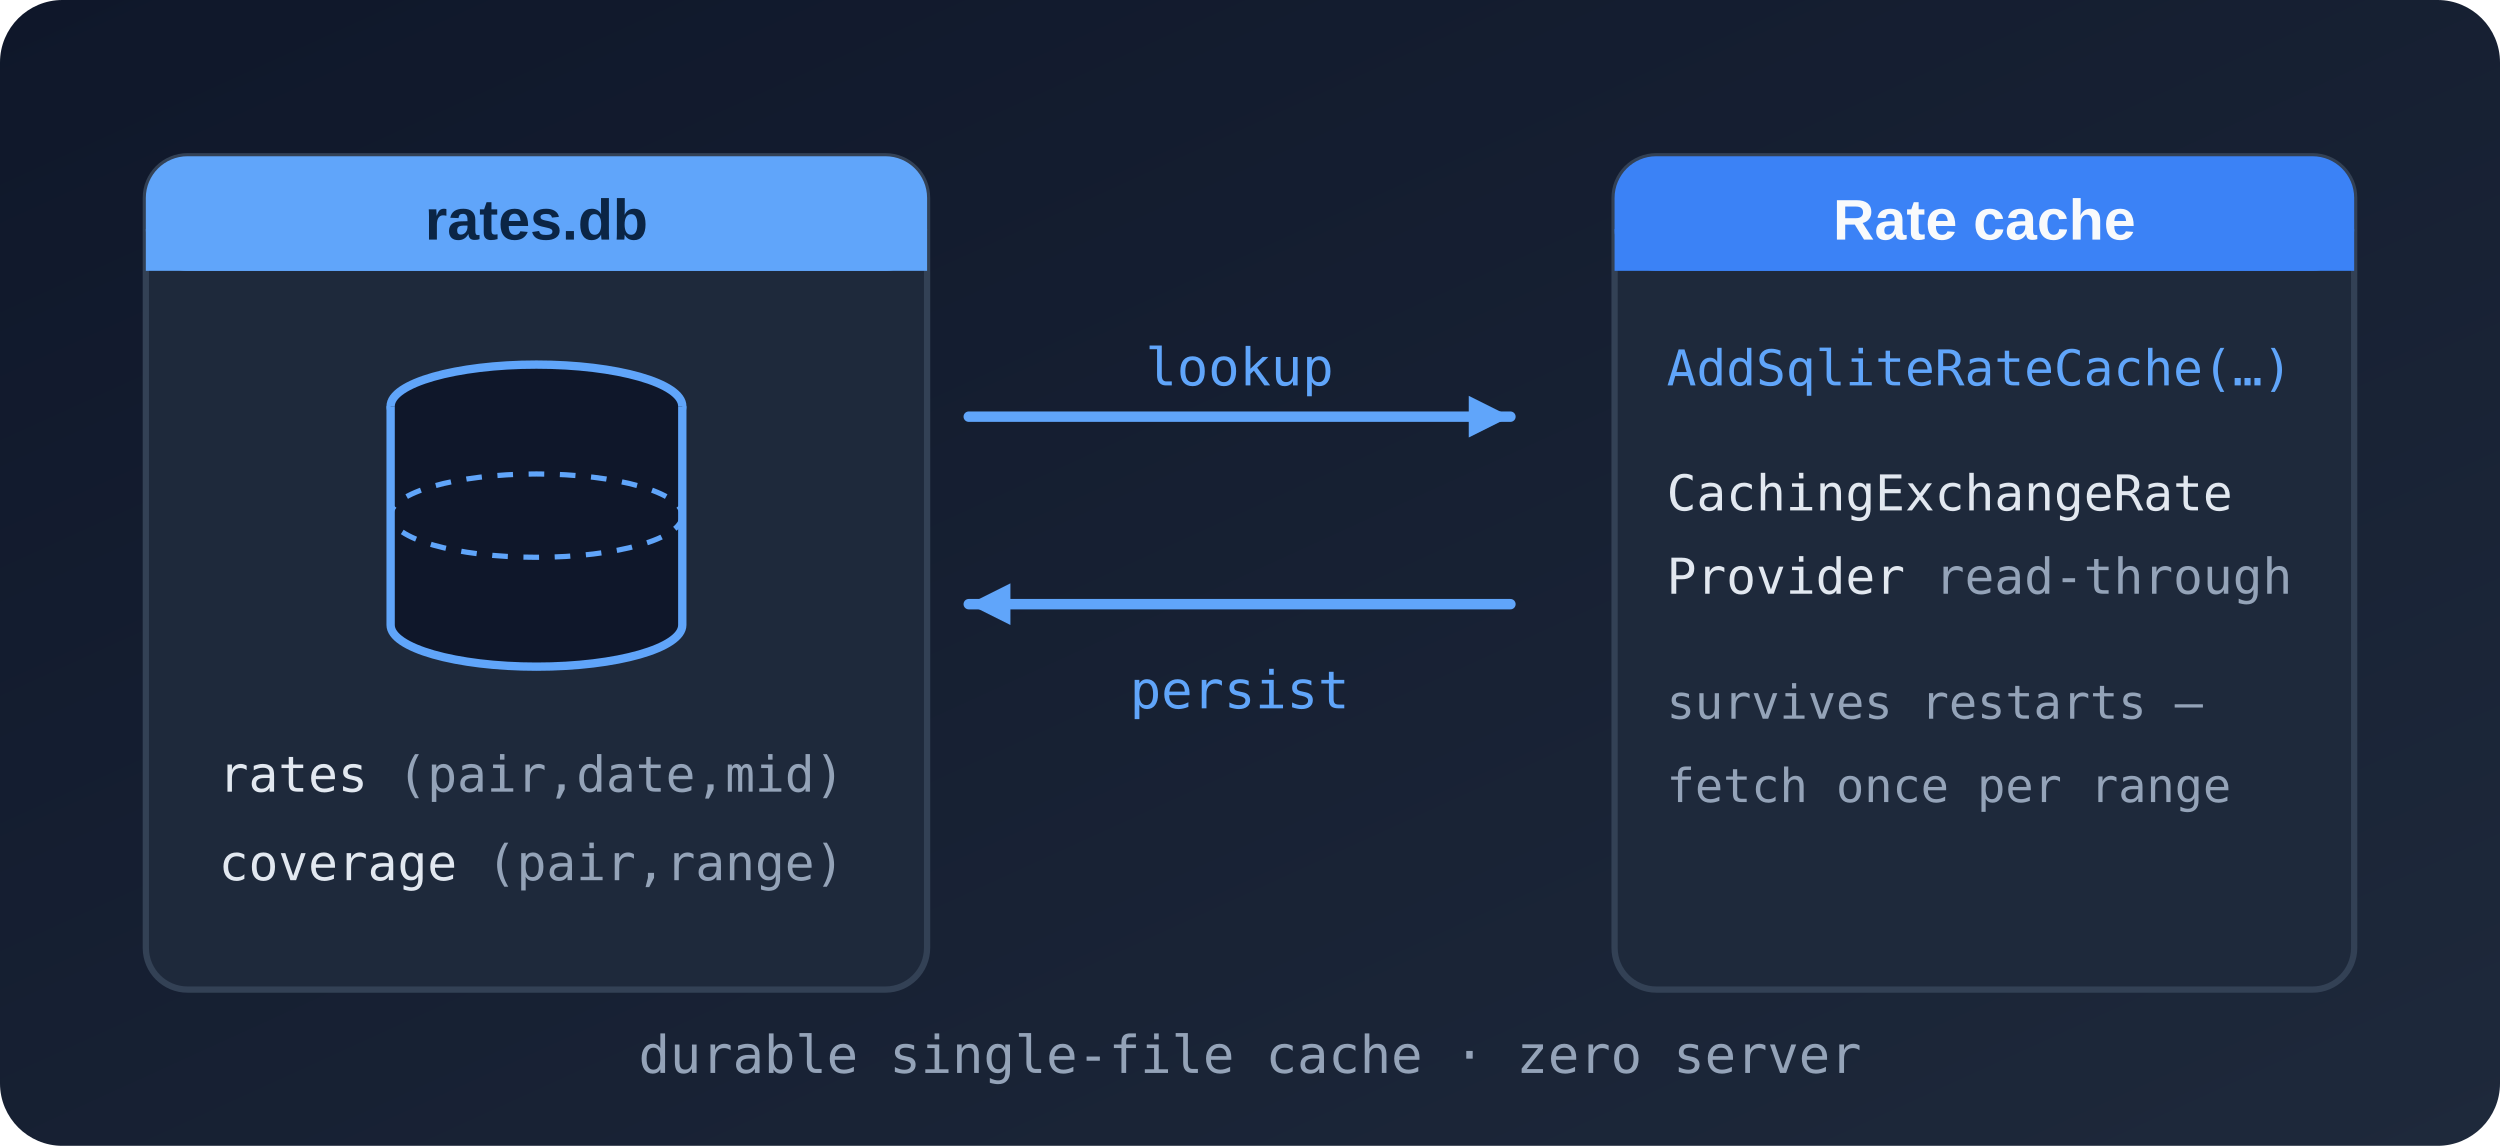
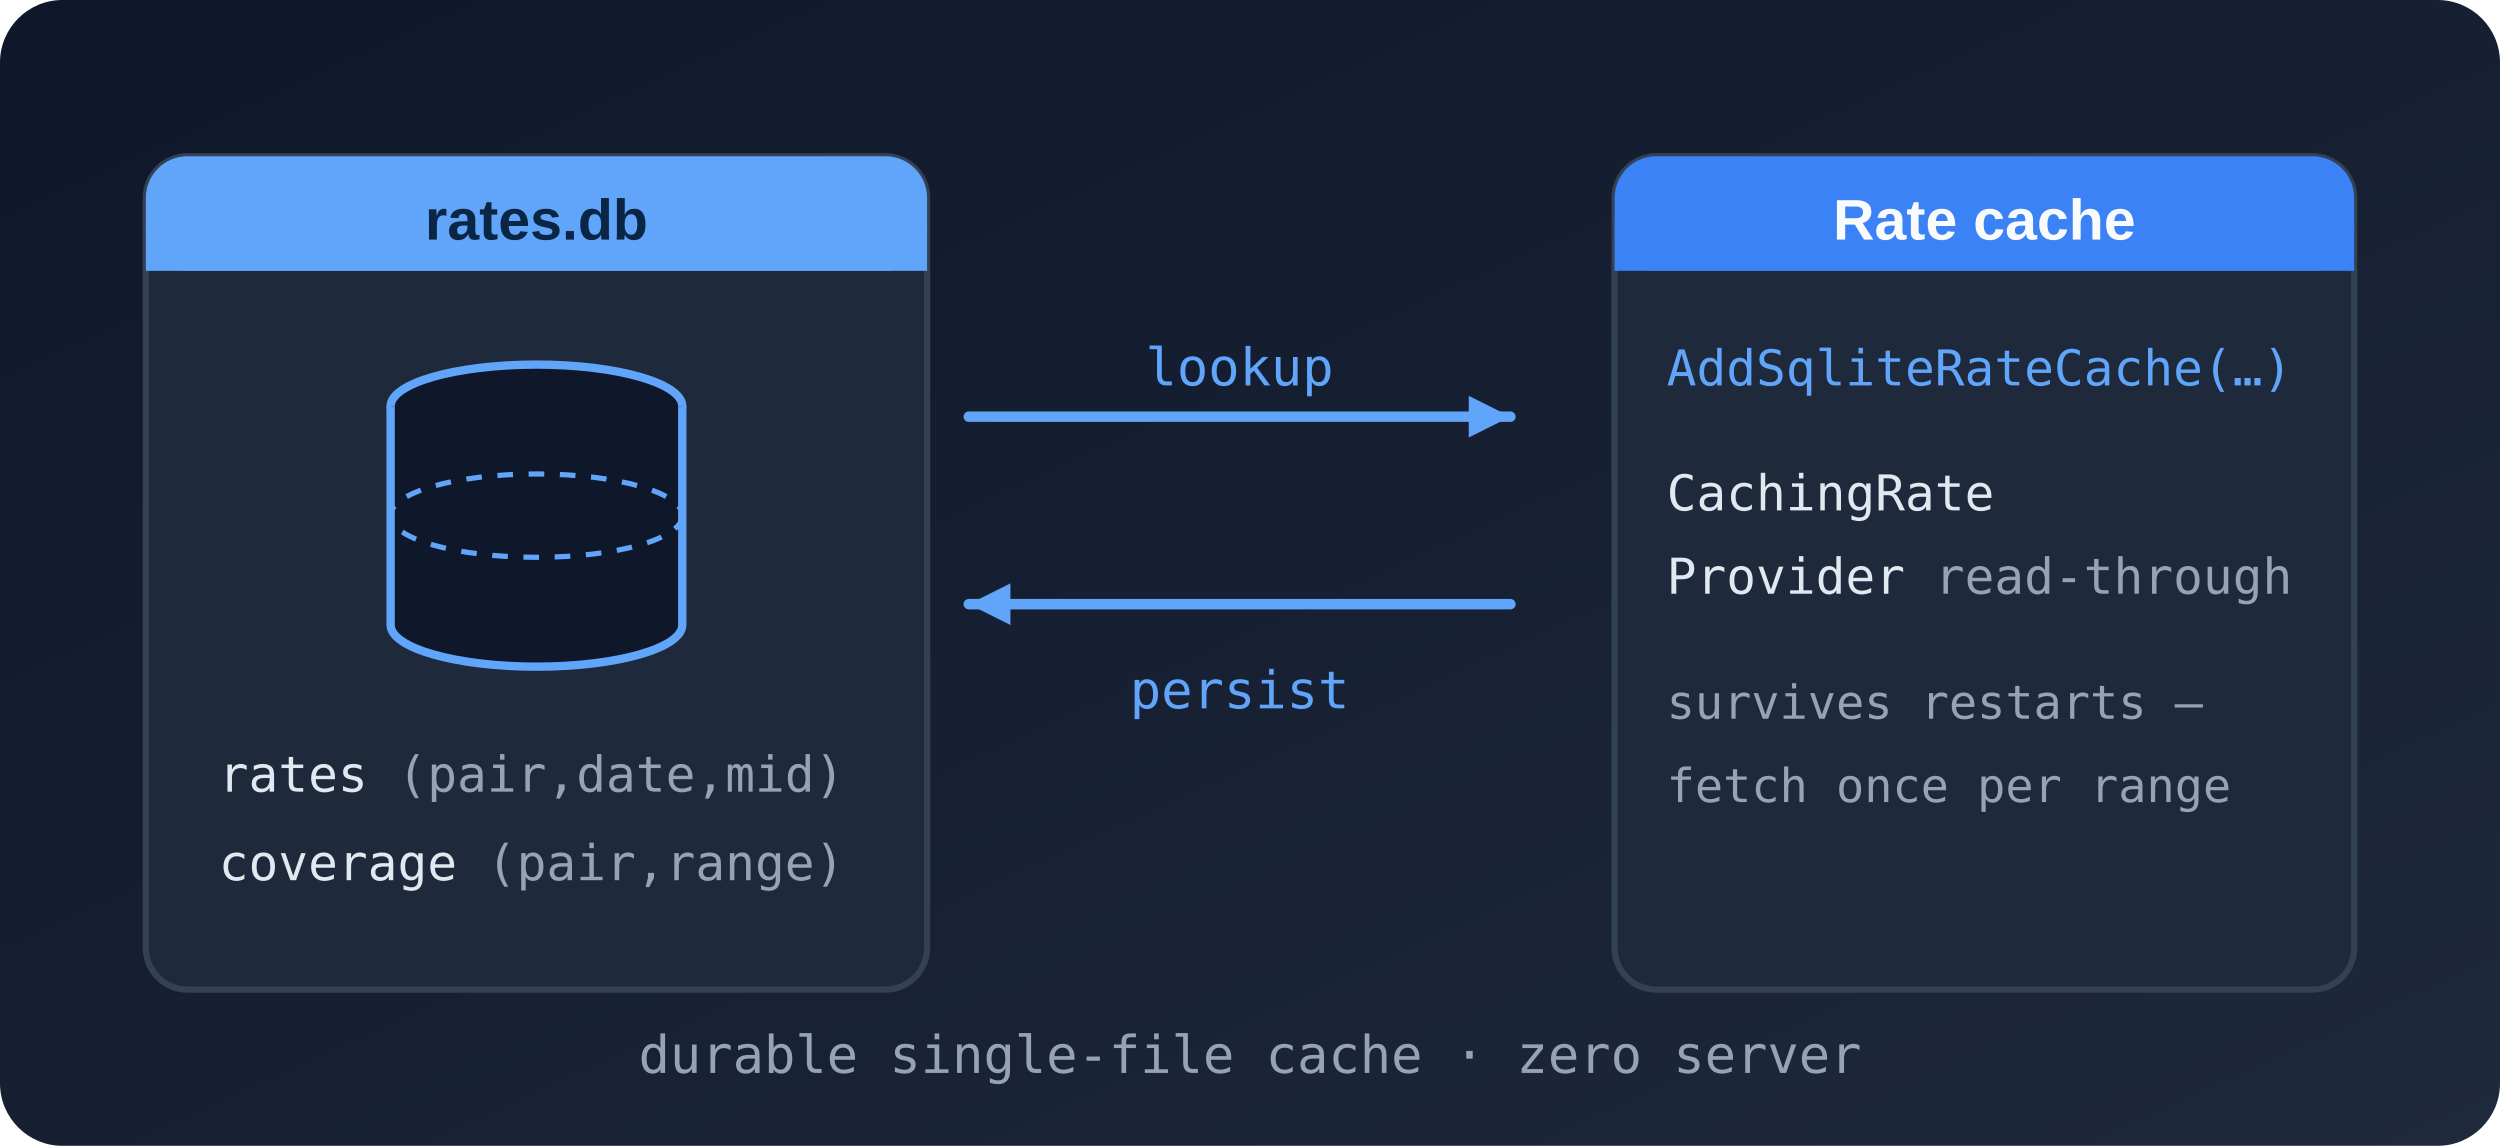
<svg xmlns="http://www.w3.org/2000/svg" viewBox="0 0 480 220" role="img" aria-label="Bodu.Financial.ExchangeRates.Caching.Sqlite — durable SQLite backend for exchange-rate caching">
  <defs>
    <linearGradient id="fxsql-bg" x1="0" y1="0" x2="1" y2="1">
      <stop offset="0" stop-color="#0F172A" />
      <stop offset="1" stop-color="#1E293B" />
    </linearGradient>
  </defs>
  <rect width="480" height="220" rx="12" fill="url(#fxsql-bg)" />
  <g transform="translate(28 30)" font-family="'Segoe UI','Helvetica Neue',Arial,sans-serif" font-size="11">
    <rect width="150" height="160" rx="8" fill="#1E293B" stroke="#334155" stroke-width="1.2" />
    <rect width="150" height="22" rx="8" fill="#60A5FA" />
    <rect y="14" width="150" height="8" fill="#60A5FA" />
    <text x="75" y="16" fill="#0B2545" text-anchor="middle" font-weight="700" font-size="11">rates.db</text>
    <g stroke="#60A5FA" stroke-width="1.6" fill="#0F172A">
      <g transform="translate(47 40)">
        <ellipse cx="28" cy="8" rx="28" ry="8" />
        <path d="M 0 8 L 0 50 A 28 8 0 0 0 56 50 L 56 8" fill="#0F172A" />
        <ellipse cx="28" cy="29" rx="28" ry="8" fill="none" stroke-dasharray="3 3" stroke-width="1" />
      </g>
    </g>
    <g fill="#E2E8F0" font-family="'Consolas','Menlo',monospace" font-size="9.5">
      <text x="14" y="122">rates <tspan fill="#94A3B8">(pair,date,mid)</tspan>
      </text>
      <text x="14" y="139">coverage <tspan fill="#94A3B8">(pair,range)</tspan>
      </text>
    </g>
  </g>
  <g transform="translate(186 80)" fill="none" stroke="#60A5FA" stroke-width="2" stroke-linecap="round">
    <line x1="0" y1="0" x2="104" y2="0" />
    <polygon points="104,0 96,-4 96,4" fill="#60A5FA" stroke="none" />
    <line x1="104" y1="36" x2="0" y2="36" />
    <polygon points="0,36 8,32 8,40" fill="#60A5FA" stroke="none" />
  </g>
  <g transform="translate(186 80)" fill="#60A5FA" font-family="'Consolas','Menlo',monospace" font-size="10" text-anchor="middle">
    <text x="52" y="-6">lookup</text>
    <text x="52" y="56">persist</text>
  </g>
  <g transform="translate(310 30)" font-family="'Segoe UI','Helvetica Neue',Arial,sans-serif" font-size="11">
    <rect width="142" height="160" rx="8" fill="#1E293B" stroke="#334155" stroke-width="1.2" />
    <rect width="142" height="22" rx="8" fill="#3B82F6" />
    <rect y="14" width="142" height="8" fill="#3B82F6" />
    <text x="71" y="16" fill="#F8FAFC" text-anchor="middle" font-weight="700" font-size="11">Rate cache</text>
    <g fill="#E2E8F0" font-family="'Consolas','Menlo',monospace" font-size="9.5">
      <text x="10" y="44">
        <tspan fill="#60A5FA">AddSqliteRateCache(…)</tspan>
      </text>
-       <text x="10" y="68">CachingExchangeRate</text>
+       <text x="10" y="68">CachingRate</text>
      <text x="10" y="84">Provider <tspan fill="#94A3B8">read-through</tspan>
      </text>
      <text x="10" y="108">
        <tspan fill="#94A3B8" font-size="9">survives restarts —</tspan>
      </text>
      <text x="10" y="124">
        <tspan fill="#94A3B8" font-size="9">fetch once per range</tspan>
      </text>
    </g>
  </g>
  <g fill="#94A3B8" font-family="'Consolas','Menlo',monospace" font-size="10">
    <text x="240" y="206" text-anchor="middle">durable single-file cache · zero server</text>
  </g>
</svg>
